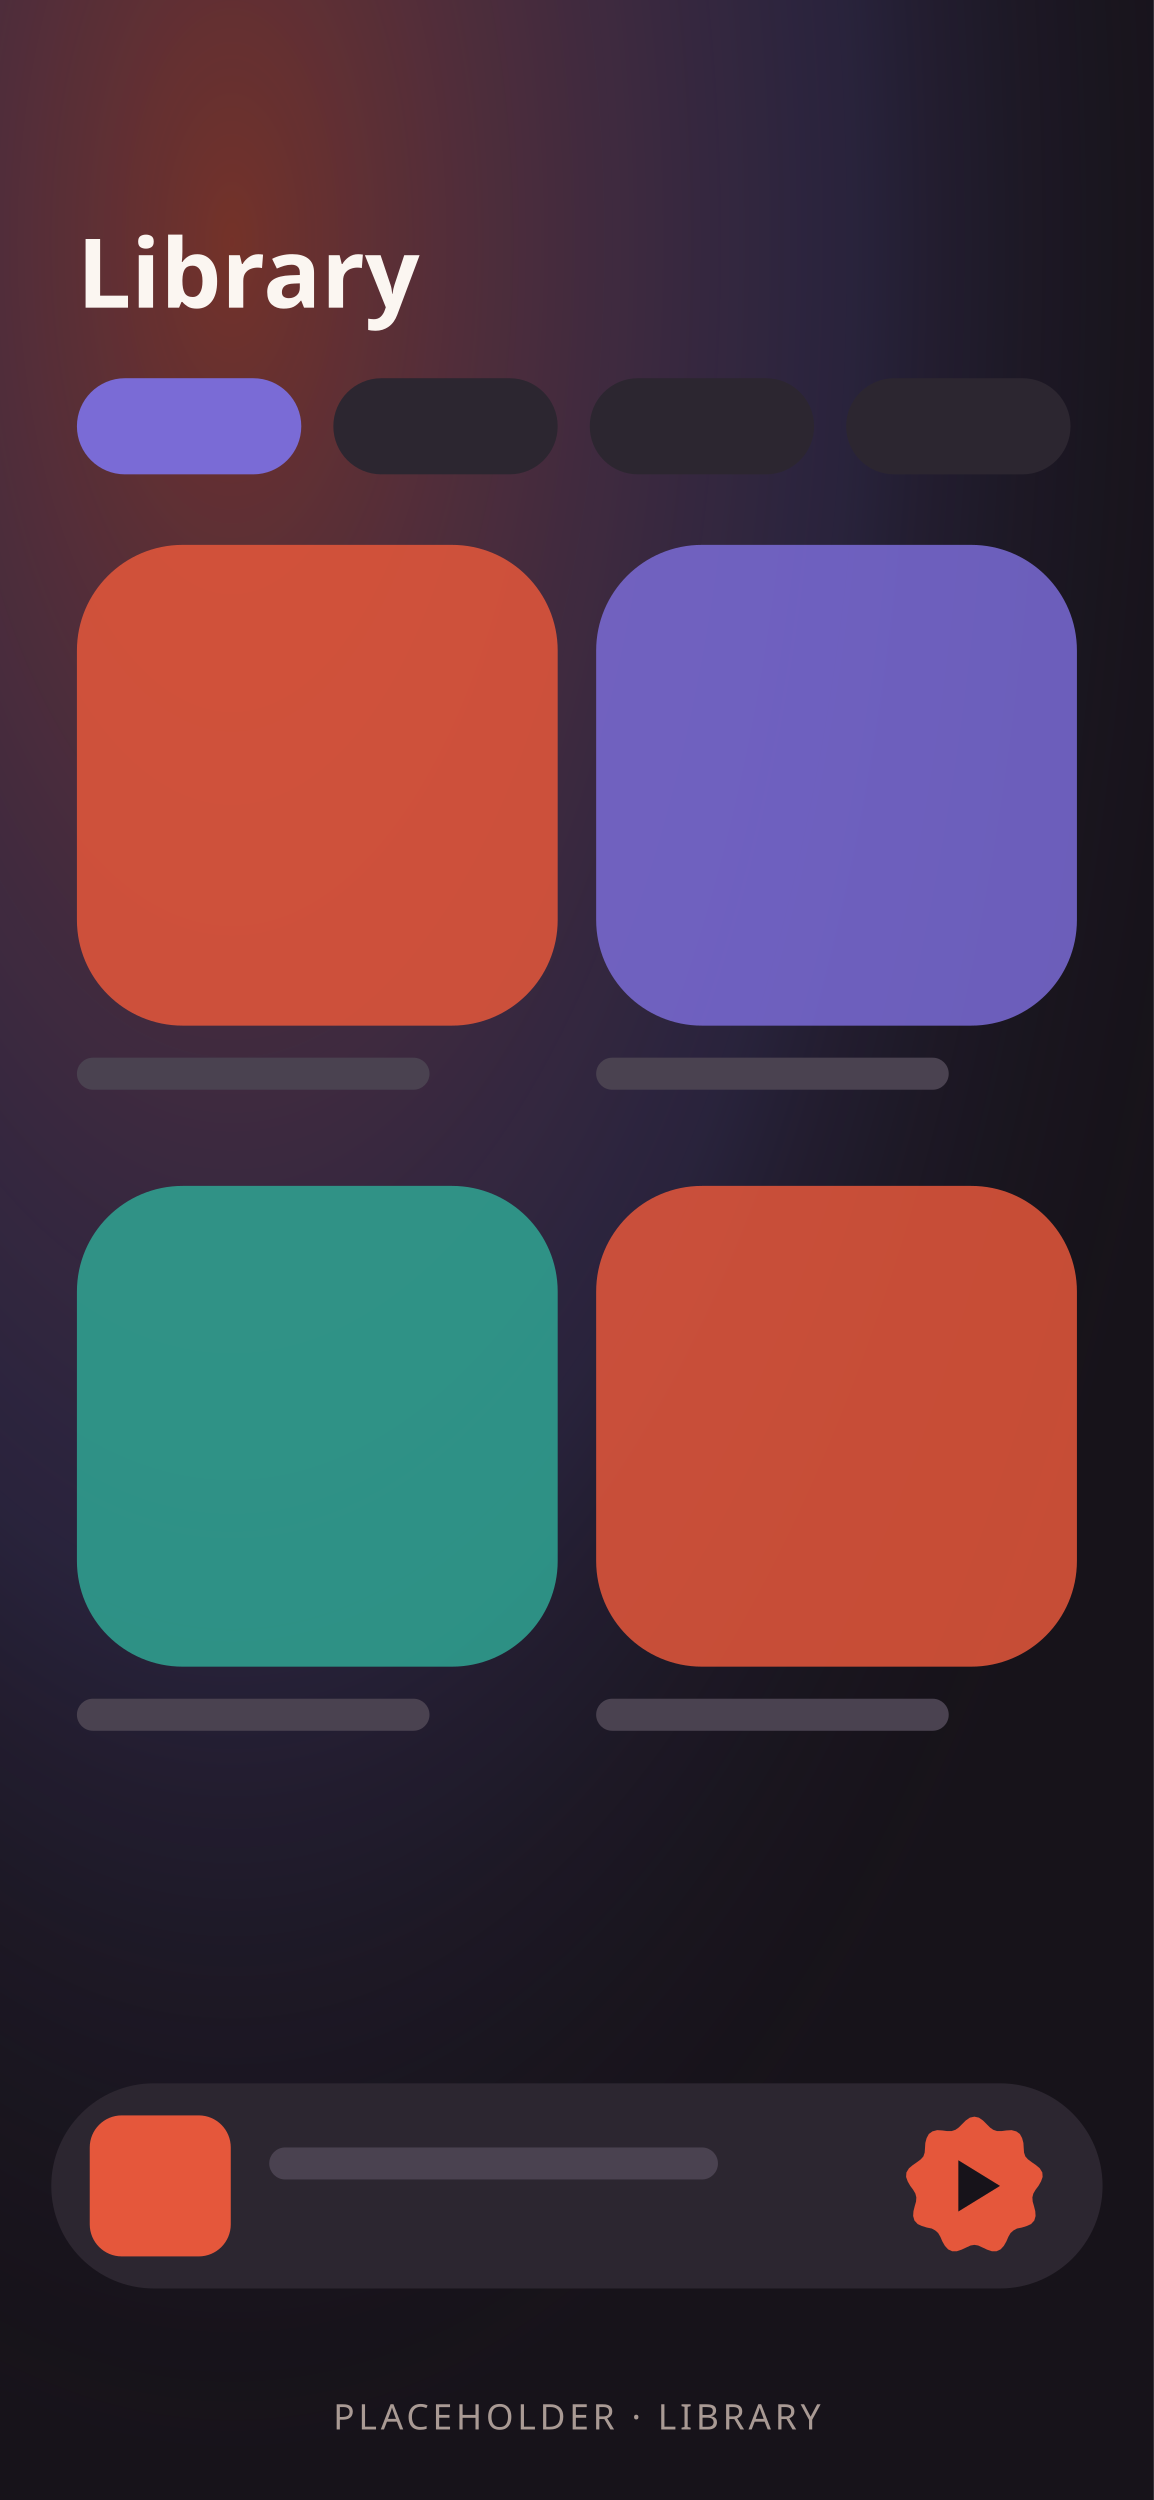
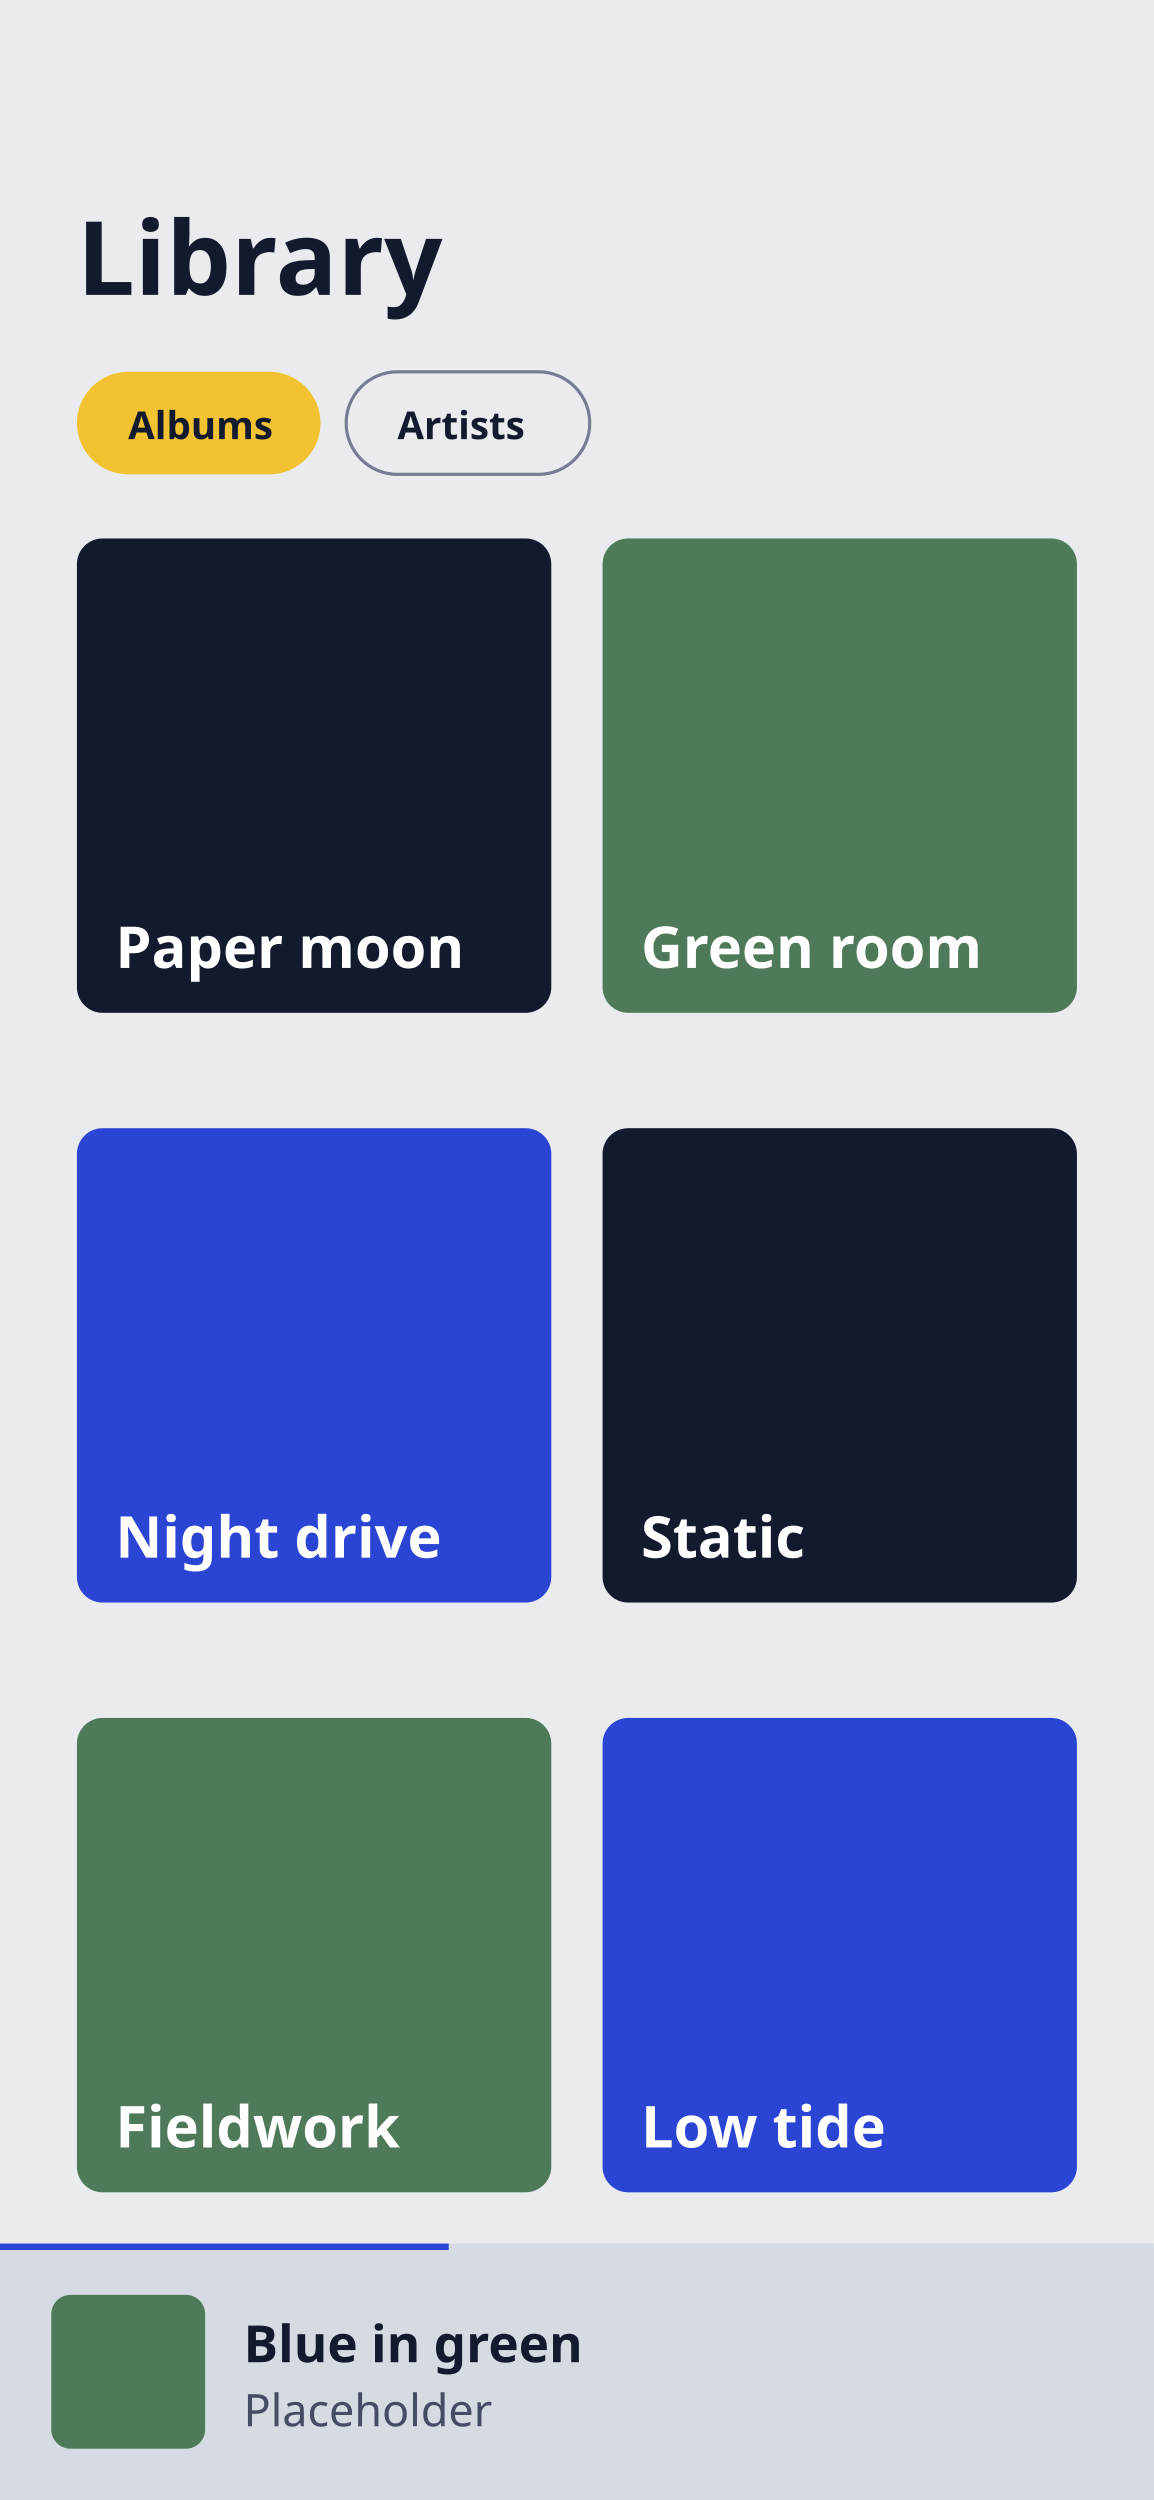
- <svg xmlns="http://www.w3.org/2000/svg" width="360" height="780" viewBox="0 0 360 780" role="img" aria-label="Library (placeholder)">
-   <defs>
-     <radialGradient id="a" cx=".2" cy=".1" r=".9">
-       <stop offset="0" stop-color="#E5573B" stop-opacity=".45" />
-       <stop offset=".6" stop-color="#7A6BD6" stop-opacity=".18" />
-       <stop offset="1" stop-color="#17131A" stop-opacity="0" />
-     </radialGradient>
-   </defs>
-   <rect width="360" height="780" fill="#17131A" />
-   <rect width="360" height="780" fill="url(#a)" />
-   <text x="24" y="96" fill="#FBF6F1" font-family="system-ui,sans-serif" font-weight="700" font-size="30">Library</text>
-   <rect x="24" y="118" width="70" height="30" rx="15" fill="#7A6BD6" />
-   <rect x="104" y="118" width="70" height="30" rx="15" fill="#2C2630" />
-   <rect x="184" y="118" width="70" height="30" rx="15" fill="#2C2630" />
-   <rect x="264" y="118" width="70" height="30" rx="15" fill="#2C2630" />
-   <rect x="24" y="170" width="150" height="150" rx="33" fill="#E5573B" opacity=".85" />
-   <rect x="24" y="330" width="110" height="10" rx="5" fill="#4A4250" />
-   <rect x="186" y="170" width="150" height="150" rx="33" fill="#7A6BD6" opacity=".85" />
-   <rect x="186" y="330" width="110" height="10" rx="5" fill="#4A4250" />
-   <rect x="24" y="370" width="150" height="150" rx="33" fill="#2FA593" opacity=".85" />
-   <rect x="24" y="530" width="110" height="10" rx="5" fill="#4A4250" />
-   <rect x="186" y="370" width="150" height="150" rx="33" fill="#E5573B" opacity=".85" />
-   <rect x="186" y="530" width="110" height="10" rx="5" fill="#4A4250" />
-   <rect x="16" y="650" width="328" height="64" rx="32" fill="#2C2630" />
-   <rect x="28" y="660" width="44" height="44" rx="10" fill="#E5573B" />
-   <rect x="84" y="670" width="140" height="10" rx="5" fill="#4A4250" />
-   <rect x="84" y="688" width="90" height="8" rx="5" fill="#2C2630" />
-   <path d="M304.0 660.4 L305.4 660.7 L306.7 661.6 L307.8 662.7 L308.9 663.8 L309.9 664.5 L311.1 664.9 L312.5 664.9 L314.0 664.7 L315.6 664.6 L317.1 665.0 L318.2 665.8 L318.9 667.1 L319.3 668.6 L319.4 670.2 L319.5 671.6 L319.9 672.8 L320.7 673.7 L321.9 674.6 L323.2 675.5 L324.4 676.5 L325.2 677.8 L325.3 679.2 L324.8 680.6 L324.0 682.0 L323.1 683.2 L322.4 684.4 L322.1 685.6 L322.2 686.9 L322.6 688.3 L323.0 689.9 L323.1 691.4 L322.7 692.8 L321.7 693.9 L320.4 694.5 L318.8 695.0 L317.3 695.3 L316.2 695.9 L315.3 696.7 L314.6 697.9 L314.0 699.3 L313.2 700.7 L312.2 701.8 L310.9 702.4 L309.5 702.4 L308.0 701.9 L306.5 701.2 L305.2 700.6 L304.0 700.4 L302.8 700.6 L301.5 701.2 L300.0 701.9 L298.5 702.4 L297.1 702.4 L295.8 701.8 L294.8 700.7 L294.0 699.3 L293.4 697.9 L292.7 696.7 L291.8 695.9 L290.7 695.3 L289.2 695.0 L287.6 694.5 L286.3 693.9 L285.3 692.8 L284.9 691.4 L285.0 689.9 L285.4 688.3 L285.8 686.9 L285.9 685.6 L285.6 684.4 L284.9 683.2 L284.0 682.0 L283.2 680.6 L282.7 679.2 L282.8 677.8 L283.6 676.5 L284.8 675.5 L286.1 674.6 L287.3 673.7 L288.1 672.8 L288.5 671.6 L288.6 670.2 L288.7 668.6 L289.1 667.1 L289.8 665.8 L290.9 665.0 L292.4 664.6 L294.0 664.7 L295.5 664.9 L296.9 664.9 L298.1 664.5 L299.1 663.8 L300.2 662.7 L301.3 661.6 L302.6 660.7Z" fill="#E5573B" />
-   <path d="M299 674v16l13-8z" fill="#17131A" />
-   <text x="180.0" y="758" fill="#A99A94" font-family="system-ui,sans-serif" font-size="11" text-anchor="middle" letter-spacing="1.2">PLACEHOLDER · LIBRARY</text>
+ <svg xmlns="http://www.w3.org/2000/svg" viewBox="0 0 360 780" width="360" height="780" font-family="'Bricolage Grotesque', system-ui, sans-serif">
+   <rect width="360" height="780" fill="#E9EBEF" />
+   <text x="24" y="92" font-size="32" font-weight="700" fill="#141A2E">Library</text>
+   <rect x="24" y="116" width="76" height="32" rx="16" fill="#F2C230" />
+   <text x="40" y="137" font-size="12" font-weight="600" fill="#141A2E">Albums</text>
+   <rect x="108" y="116" width="76" height="32" rx="16" fill="none" stroke="#767D93" />
+   <text x="124" y="137" font-size="12" font-weight="600" fill="#141A2E">Artists</text>
+   <rect x="24" y="168" width="148" height="148" rx="8" fill="#141A2E" />
+   <text x="36" y="302" font-size="18" font-weight="800" fill="#FFFFFF">Paper moon</text>
+   <rect x="188" y="168" width="148" height="148" rx="8" fill="#4F7A5A" />
+   <text x="200" y="302" font-size="18" font-weight="800" fill="#FFFFFF">Green room</text>
+   <rect x="24" y="352" width="148" height="148" rx="8" fill="#2A44D4" />
+   <text x="36" y="486" font-size="18" font-weight="800" fill="#FFFFFF">Night drive</text>
+   <rect x="188" y="352" width="148" height="148" rx="8" fill="#141A2E" />
+   <text x="200" y="486" font-size="18" font-weight="800" fill="#FFFFFF">Static</text>
+   <rect x="24" y="536" width="148" height="148" rx="8" fill="#4F7A5A" />
+   <text x="36" y="670" font-size="18" font-weight="800" fill="#FFFFFF">Fieldwork</text>
+   <rect x="188" y="536" width="148" height="148" rx="8" fill="#2A44D4" />
+   <text x="200" y="670" font-size="18" font-weight="800" fill="#FFFFFF">Low tide</text>
+   <rect y="700" width="360" height="80" fill="#D6DAE2" />
+   <rect y="700" width="140" height="2" fill="#2A44D4" />
+   <rect x="16" y="716" width="48" height="48" rx="6" fill="#4F7A5A" />
+   <text x="76" y="737" font-size="16" font-weight="600" fill="#141A2E">Blue in green</text>
+   <text x="76" y="757" font-size="14" fill="#454C63">Placeholder</text>
</svg>
